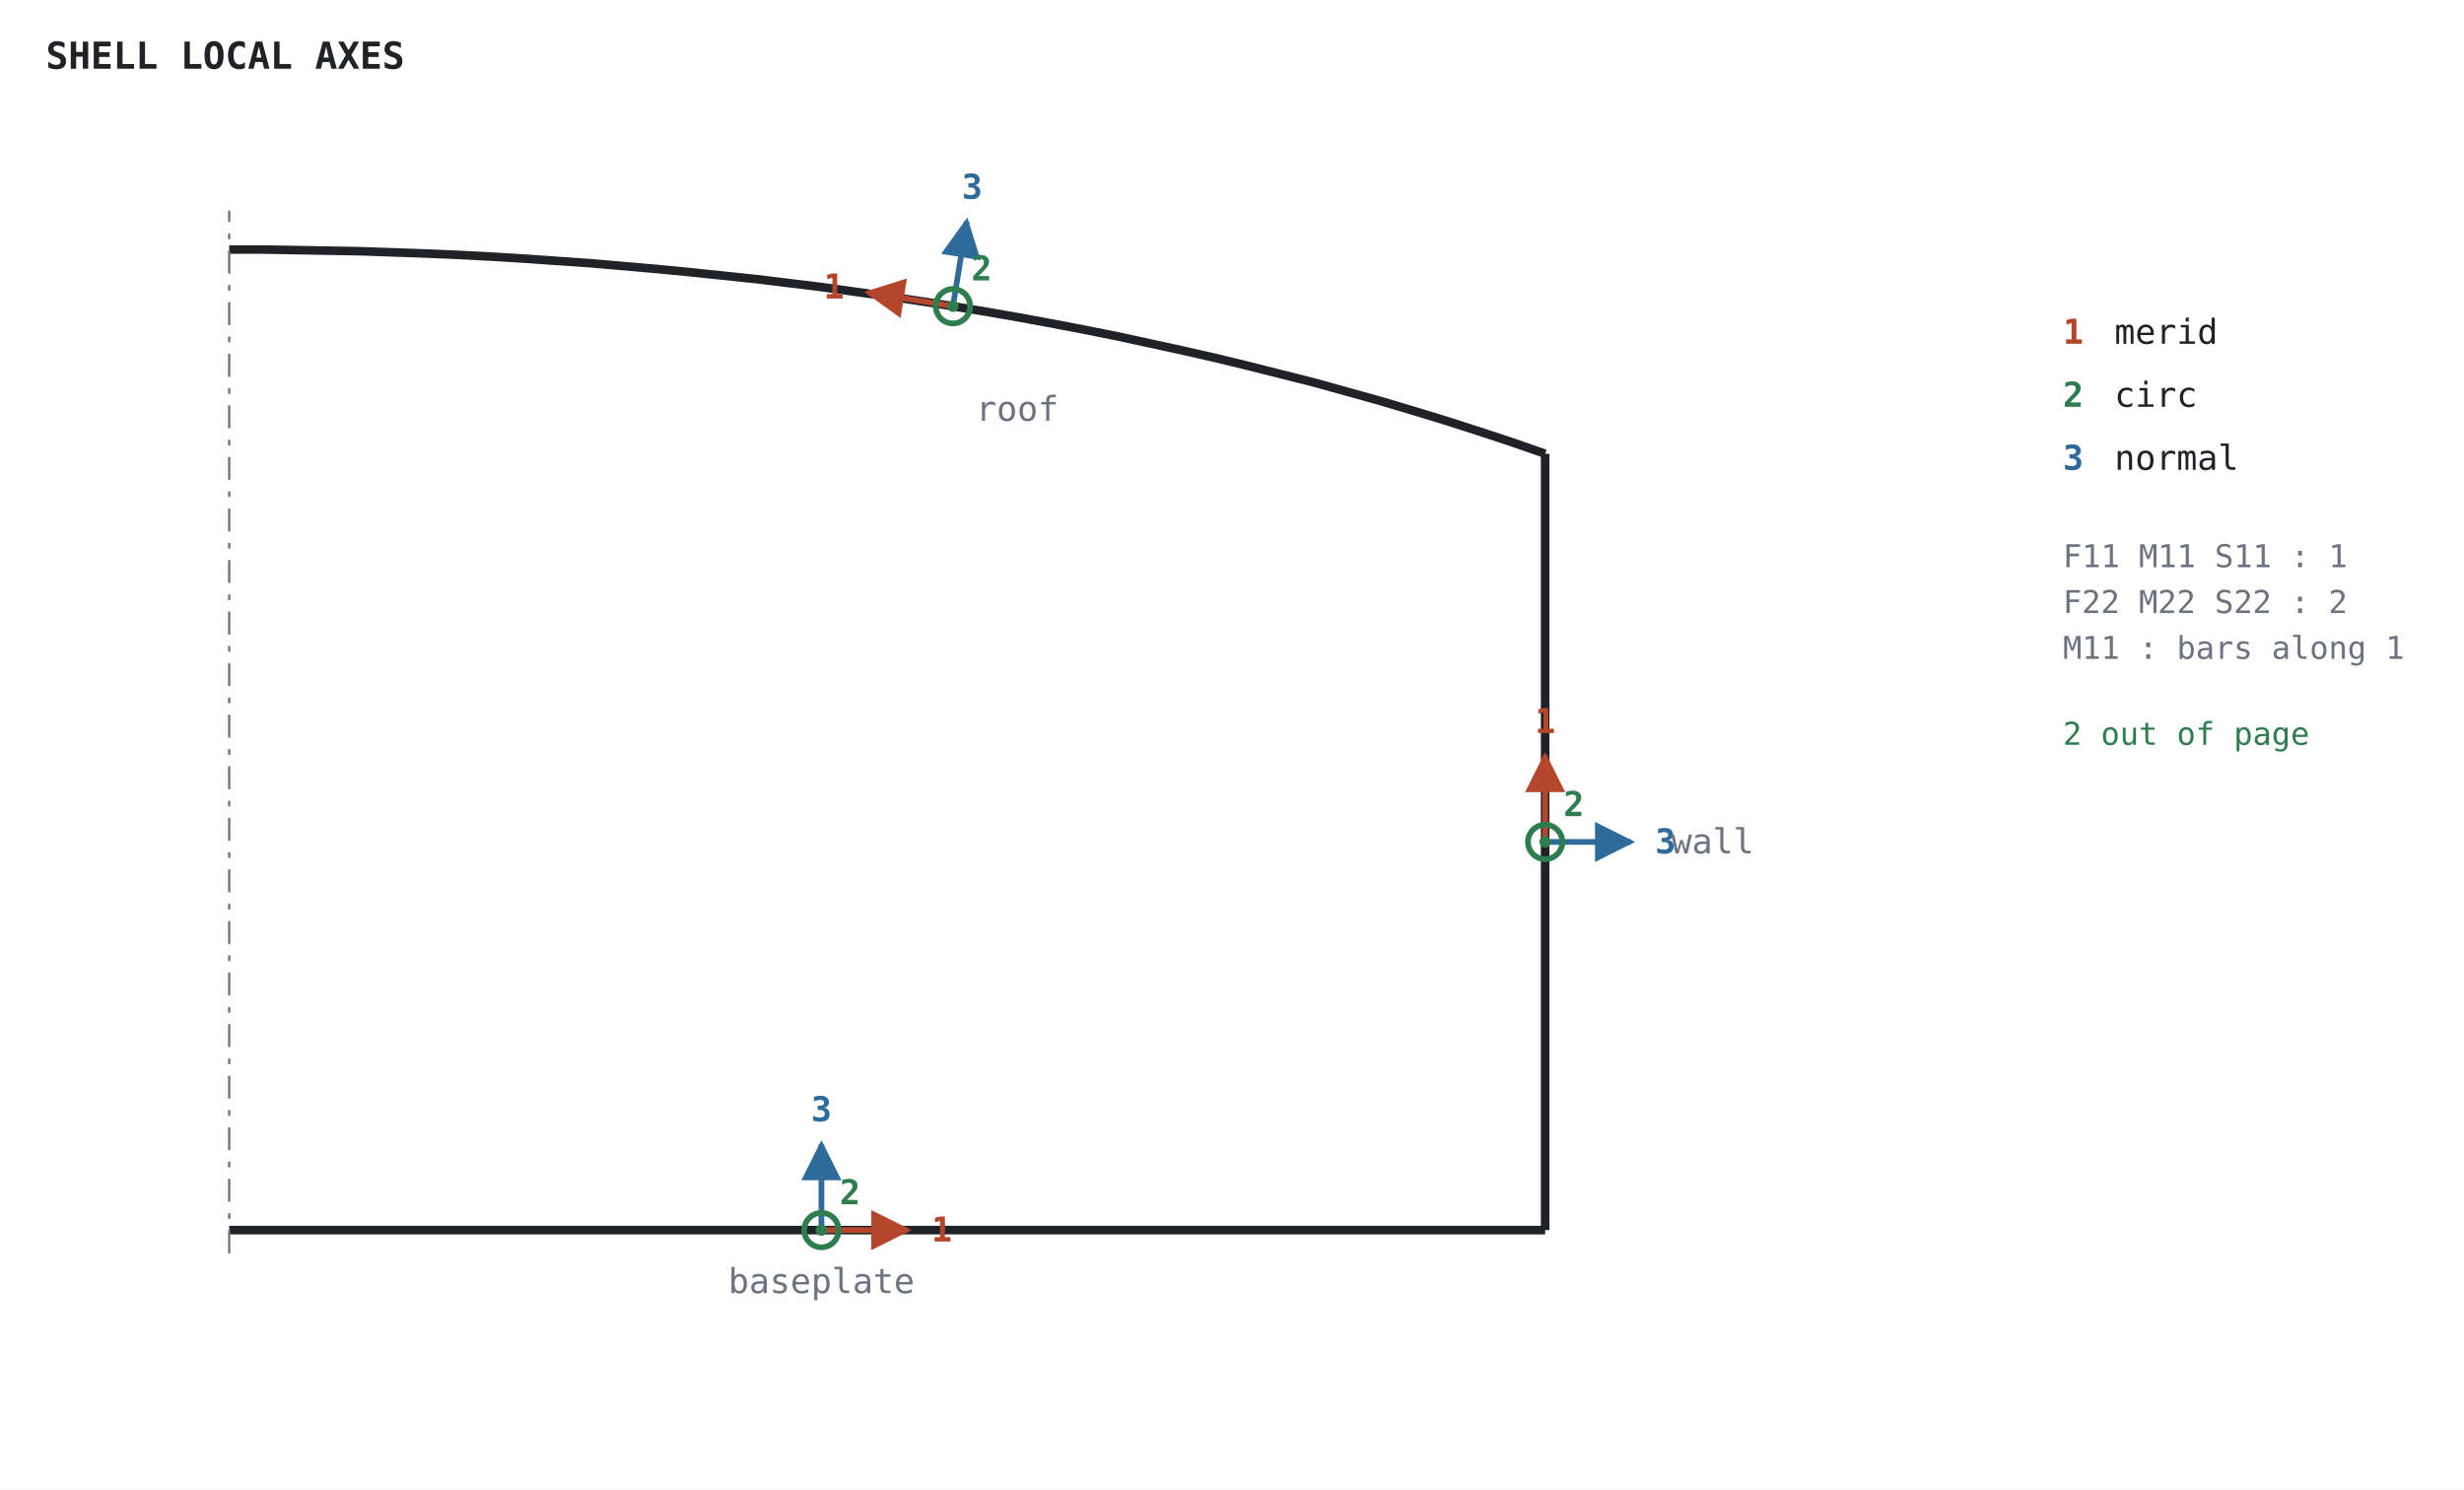
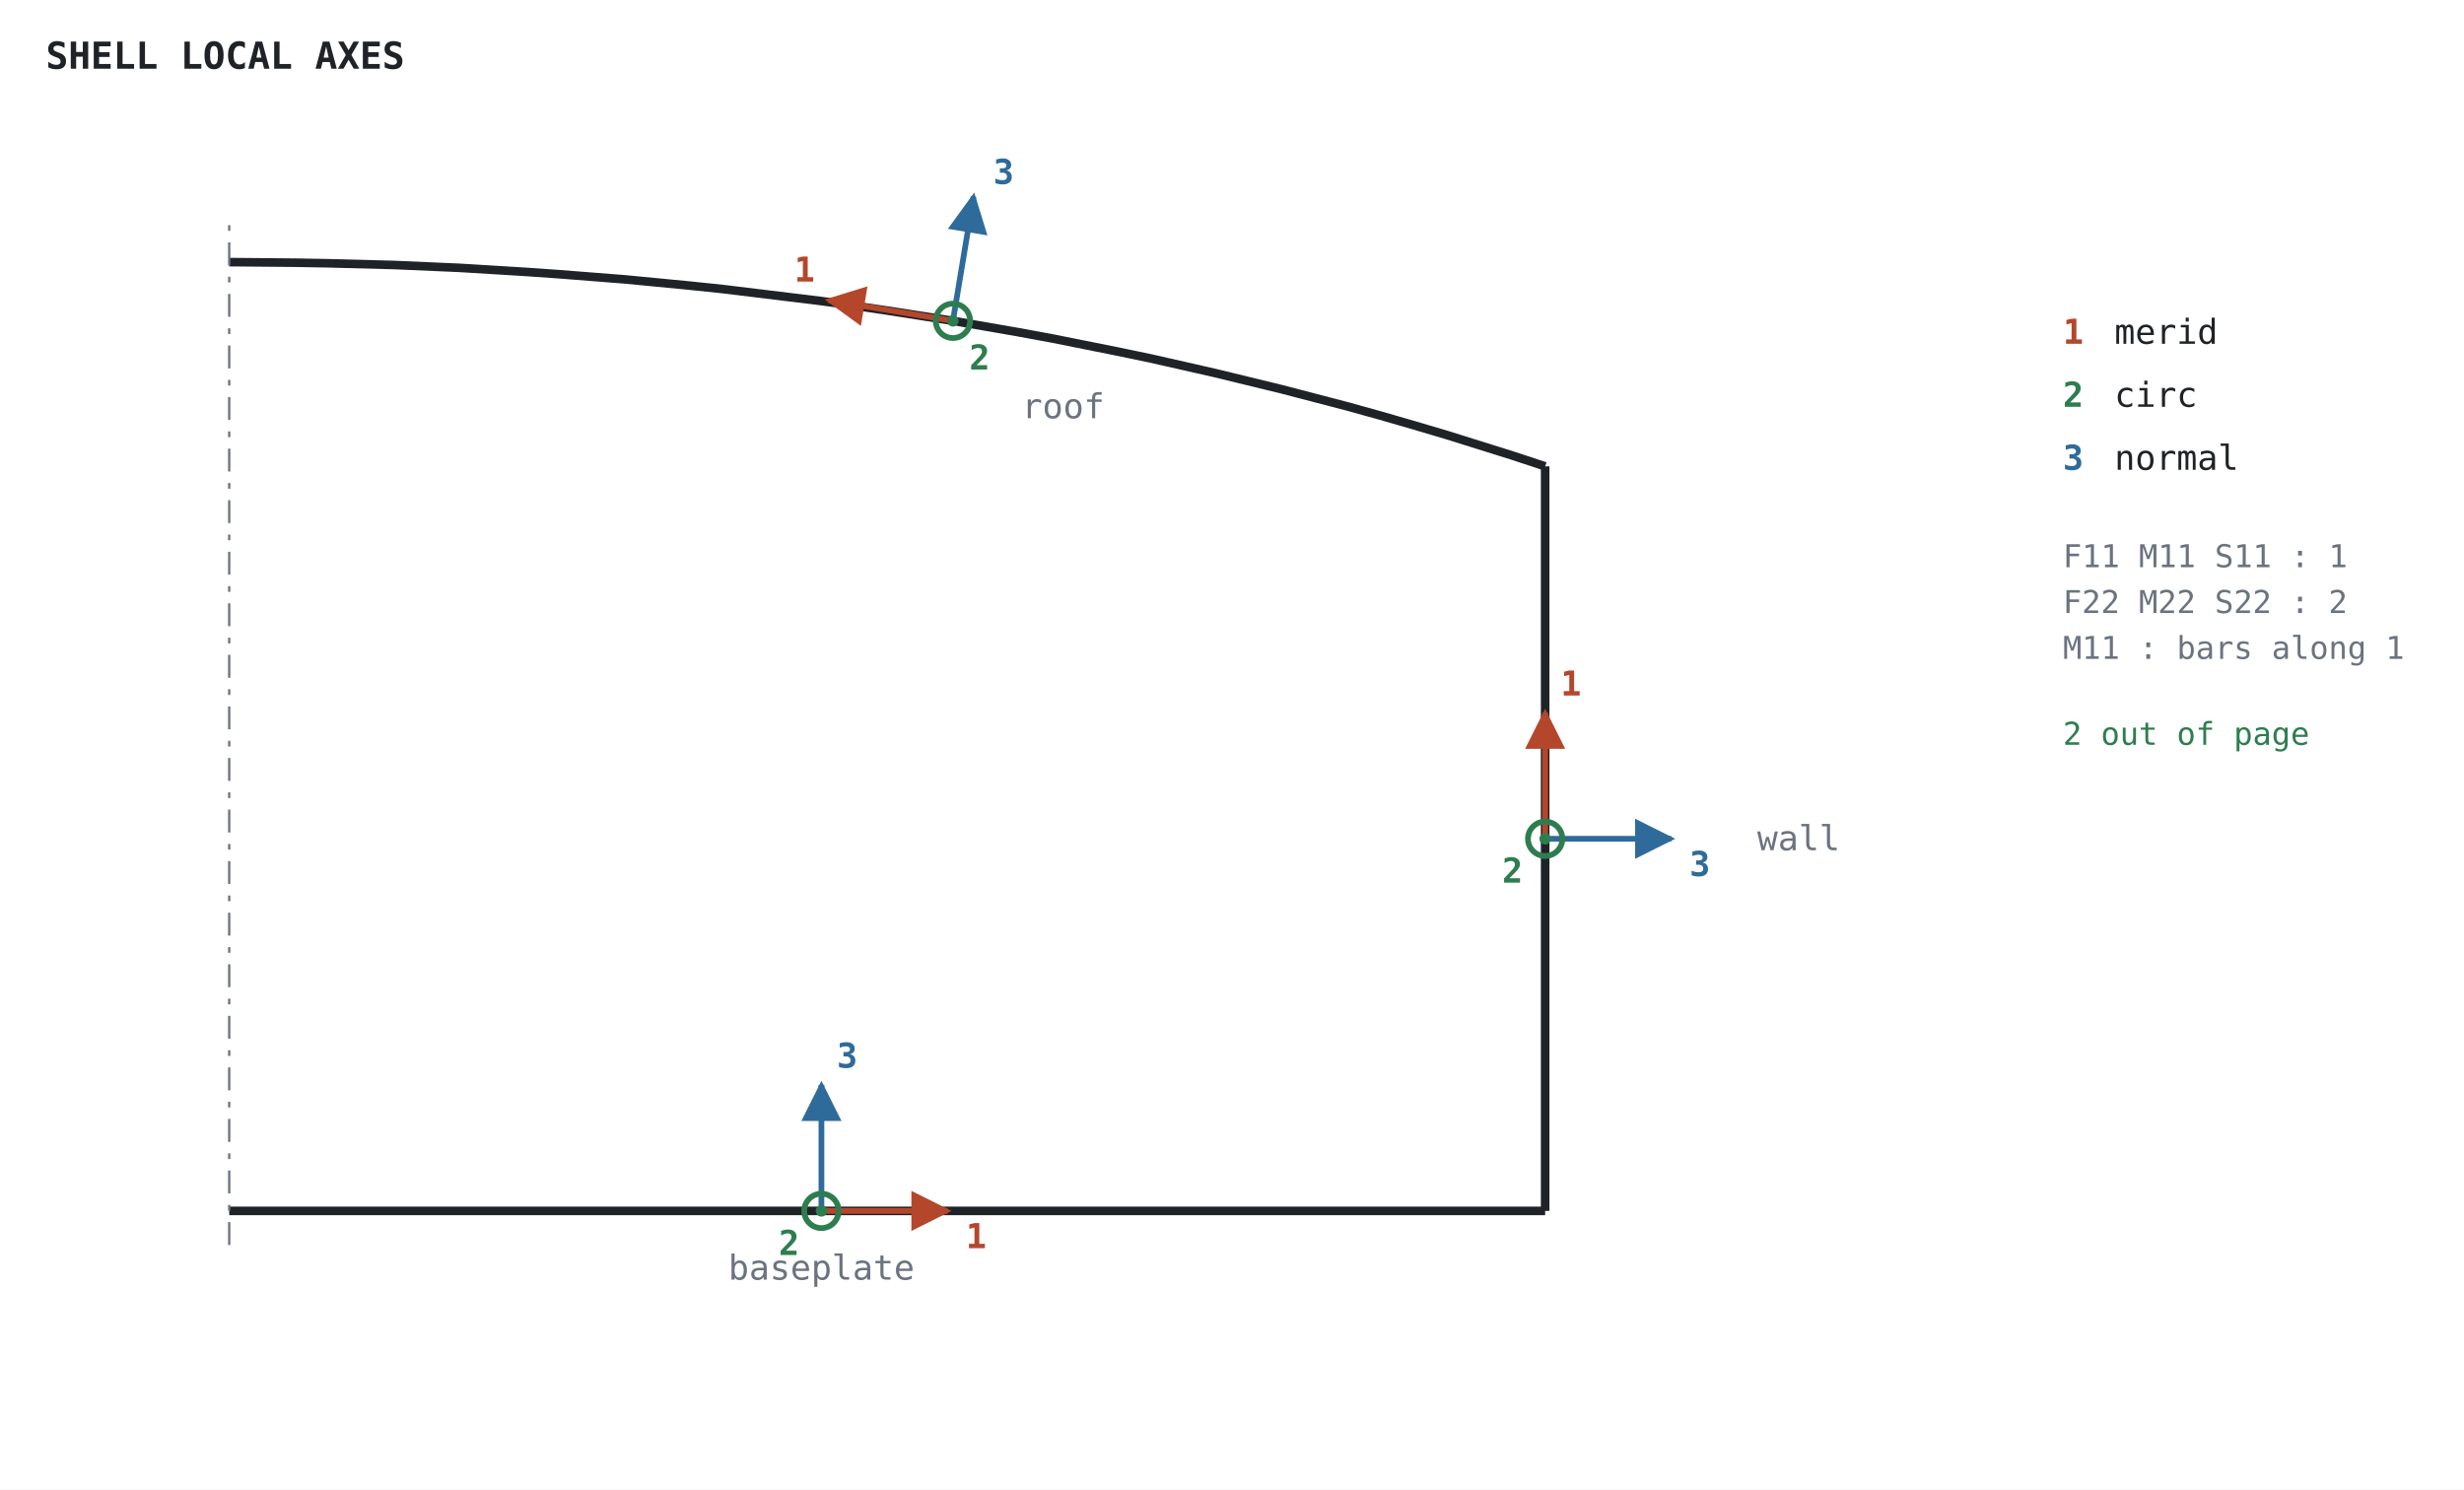
<svg xmlns="http://www.w3.org/2000/svg" viewBox="0 0 860 520" font-family="Consolas, Menlo, monospace" font-size="12" role="img" aria-label="Tank half-section with the shell local axes drawn on the wall, baseplate and roof: 1 meridional, 2 circumferential, 3 normal">
  <rect width="860" height="520" fill="#ffffff" />
  <defs>
    <marker id="ah-ink" viewBox="0 0 10 10" refX="9" refY="5" markerWidth="7" markerHeight="7" orient="auto-start-reverse">
      <path d="M0 0L10 5L0 10z" fill="#1f2328" />
    </marker>
    <marker id="ah-muted" viewBox="0 0 10 10" refX="9" refY="5" markerWidth="7" markerHeight="7" orient="auto-start-reverse">
      <path d="M0 0L10 5L0 10z" fill="#6b7380" />
    </marker>
    <marker id="ah-steel" viewBox="0 0 10 10" refX="9" refY="5" markerWidth="7" markerHeight="7" orient="auto-start-reverse">
      <path d="M0 0L10 5L0 10z" fill="#2f6b9a" />
    </marker>
    <marker id="ah-rust" viewBox="0 0 10 10" refX="9" refY="5" markerWidth="7" markerHeight="7" orient="auto-start-reverse">
      <path d="M0 0L10 5L0 10z" fill="#b4472b" />
    </marker>
    <marker id="ah-green" viewBox="0 0 10 10" refX="9" refY="5" markerWidth="7" markerHeight="7" orient="auto-start-reverse">
      <path d="M0 0L10 5L0 10z" fill="#2e7d4f" />
    </marker>
    <pattern id="hatch" width="6" height="6" patternUnits="userSpaceOnUse" patternTransform="rotate(45)">
      <line x1="0" y1="0" x2="0" y2="6" stroke="#1f2328" stroke-width=".8" stroke-opacity=".45" />
    </pattern>
  </defs>
  <text x="16" y="24" font-size="13" font-weight="bold" fill="#1f2328">SHELL LOCAL AXES</text>
-   <line x1="80.0" y1="429.4" x2="539.3" y2="429.4" stroke="#1f2328" stroke-width="3.0" />
-   <line x1="539.3" y1="429.4" x2="539.3" y2="158.4" stroke="#1f2328" stroke-width="3.0" />
-   <path d="M80.0 87.1 L91.5 87.1 L103.0 87.3 L114.4 87.5 L125.9 87.7 L137.4 88.1 L148.9 88.5 L160.4 89.0 L171.9 89.6 L183.3 90.3 L194.8 91.1 L206.3 91.9 L217.8 92.9 L229.3 93.9 L240.7 95.0 L252.2 96.2 L263.7 97.4 L275.2 98.8 L286.7 100.2 L298.1 101.8 L309.6 103.4 L321.1 105.1 L332.6 106.9 L344.1 108.8 L355.6 110.8 L367.0 112.9 L378.5 115.1 L390.0 117.4 L401.5 119.9 L413.0 122.4 L424.4 125.0 L435.9 127.8 L447.4 130.7 L458.9 133.6 L470.4 136.8 L481.9 140.0 L493.3 143.4 L504.8 146.9 L516.3 150.6 L527.8 154.4 L539.3 158.4" fill="none" stroke="#1f2328" stroke-width="3.0" />
-   <line x1="80.0" y1="437.5" x2="80.0" y2="73.5" stroke="#6b7380" stroke-width="0.8" stroke-dasharray="8 4 2 4" />
-   <line x1="539.3" y1="293.9" x2="539.3" y2="263.9" stroke="#b4472b" stroke-width="2" marker-end="url(#ah-rust)" />
-   <text x="539.3" y="255.9" fill="#b4472b" text-anchor="middle" font-size="12" font-weight="bold">1</text>
-   <line x1="539.3" y1="293.9" x2="569.3" y2="293.9" stroke="#2f6b9a" stroke-width="2" marker-end="url(#ah-steel)" />
-   <text x="581.3" y="297.9" fill="#2f6b9a" text-anchor="middle" font-size="12" font-weight="bold">3</text>
-   <circle cx="539.3" cy="293.9" r="6" fill="none" stroke="#2e7d4f" stroke-width="2" />
-   <circle cx="539.3" cy="293.9" r="2" fill="#2e7d4f" />
-   <text x="549.3" y="284.9" fill="#2e7d4f" text-anchor="middle" font-size="12" font-weight="bold">2</text>
-   <text x="583.3" y="297.9" fill="#6b7380" text-anchor="start" font-size="12">wall</text>
-   <line x1="286.7" y1="429.4" x2="316.7" y2="429.4" stroke="#b4472b" stroke-width="2" marker-end="url(#ah-rust)" />
-   <text x="328.7" y="433.4" fill="#b4472b" text-anchor="middle" font-size="12" font-weight="bold">1</text>
-   <line x1="286.7" y1="429.4" x2="286.7" y2="399.4" stroke="#2f6b9a" stroke-width="2" marker-end="url(#ah-steel)" />
-   <text x="286.7" y="391.4" fill="#2f6b9a" text-anchor="middle" font-size="12" font-weight="bold">3</text>
-   <circle cx="286.7" cy="429.4" r="6" fill="none" stroke="#2e7d4f" stroke-width="2" />
-   <circle cx="286.7" cy="429.4" r="2" fill="#2e7d4f" />
-   <text x="296.7" y="420.4" fill="#2e7d4f" text-anchor="middle" font-size="12" font-weight="bold">2</text>
-   <text x="286.7" y="451.4" fill="#6b7380" text-anchor="middle" font-size="12">baseplate</text>
-   <line x1="332.6" y1="106.9" x2="303.0" y2="102.1" stroke="#b4472b" stroke-width="2" marker-end="url(#ah-rust)" />
-   <text x="291.1" y="104.2" fill="#b4472b" text-anchor="middle" font-size="12" font-weight="bold">1</text>
-   <line x1="332.6" y1="106.9" x2="337.4" y2="77.3" stroke="#2f6b9a" stroke-width="2" marker-end="url(#ah-steel)" />
-   <text x="339.3" y="69.4" fill="#2f6b9a" text-anchor="middle" font-size="12" font-weight="bold">3</text>
-   <circle cx="332.6" cy="106.9" r="6" fill="none" stroke="#2e7d4f" stroke-width="2" />
-   <circle cx="332.6" cy="106.9" r="2" fill="#2e7d4f" />
-   <text x="342.6" y="97.9" fill="#2e7d4f" text-anchor="middle" font-size="12" font-weight="bold">2</text>
-   <text x="340.6" y="146.9" fill="#6b7380" text-anchor="start" font-size="12">roof</text>
+   <line x1="80.0" y1="422.7" x2="539.3" y2="422.7" stroke="#1f2328" stroke-width="3.0" />
+   <line x1="539.3" y1="422.7" x2="539.3" y2="162.8" stroke="#1f2328" stroke-width="3.0" />
+   <path d="M80.0 91.5 L91.5 91.6 L103.0 91.7 L114.4 91.9 L125.9 92.2 L137.4 92.5 L148.9 93.0 L160.4 93.5 L171.9 94.2 L183.3 94.9 L194.8 95.7 L206.3 96.6 L217.8 97.5 L229.3 98.6 L240.7 99.7 L252.2 100.9 L263.7 102.3 L275.2 103.7 L286.7 105.1 L298.1 106.7 L309.6 108.4 L321.1 110.2 L332.6 112.0 L344.1 114.0 L355.6 116.0 L367.0 118.1 L378.5 120.4 L390.0 122.7 L401.5 125.1 L413.0 127.7 L424.4 130.3 L435.9 133.1 L447.4 135.9 L458.9 138.9 L470.4 141.9 L481.9 145.1 L493.3 148.4 L504.8 151.8 L516.3 155.4 L527.8 159.0 L539.3 162.8" fill="none" stroke="#1f2328" stroke-width="3.0" />
+   <line x1="80.0" y1="434.6" x2="80.0" y2="75.8" stroke="#6b7380" stroke-width="0.8" stroke-dasharray="8 4 2 4" />
+   <line x1="539.3" y1="292.8" x2="539.3" y2="248.8" stroke="#b4472b" stroke-width="2" marker-end="url(#ah-rust)" />
+   <text x="548.3" y="242.8" fill="#b4472b" text-anchor="middle" font-size="12" font-weight="bold">1</text>
+   <line x1="539.3" y1="292.8" x2="583.3" y2="292.8" stroke="#2f6b9a" stroke-width="2" marker-end="url(#ah-steel)" />
+   <text x="593.3" y="305.8" fill="#2f6b9a" text-anchor="middle" font-size="12" font-weight="bold">3</text>
+   <circle cx="539.3" cy="292.8" r="6" fill="none" stroke="#2e7d4f" stroke-width="2" />
+   <circle cx="539.3" cy="292.8" r="2" fill="#2e7d4f" />
+   <text x="527.9" y="308.1" fill="#2e7d4f" text-anchor="middle" font-size="12" font-weight="bold">2</text>
+   <text x="613.3" y="296.8" fill="#6b7380" text-anchor="start" font-size="12">wall</text>
+   <line x1="286.7" y1="422.7" x2="330.7" y2="422.7" stroke="#b4472b" stroke-width="2" marker-end="url(#ah-rust)" />
+   <text x="340.7" y="435.7" fill="#b4472b" text-anchor="middle" font-size="12" font-weight="bold">1</text>
+   <line x1="286.7" y1="422.7" x2="286.7" y2="378.7" stroke="#2f6b9a" stroke-width="2" marker-end="url(#ah-steel)" />
+   <text x="295.7" y="372.7" fill="#2f6b9a" text-anchor="middle" font-size="12" font-weight="bold">3</text>
+   <circle cx="286.7" cy="422.7" r="6" fill="none" stroke="#2e7d4f" stroke-width="2" />
+   <circle cx="286.7" cy="422.7" r="2" fill="#2e7d4f" />
+   <text x="275.4" y="438.1" fill="#2e7d4f" text-anchor="middle" font-size="12" font-weight="bold">2</text>
+   <text x="286.7" y="446.7" fill="#6b7380" text-anchor="middle" font-size="12">baseplate</text>
+   <line x1="332.6" y1="112.0" x2="289.2" y2="104.8" stroke="#b4472b" stroke-width="2" marker-end="url(#ah-rust)" />
+   <text x="280.8" y="98.3" fill="#b4472b" text-anchor="middle" font-size="12" font-weight="bold">1</text>
+   <line x1="332.6" y1="112.0" x2="339.8" y2="68.6" stroke="#2f6b9a" stroke-width="2" marker-end="url(#ah-steel)" />
+   <text x="350.3" y="64.2" fill="#2f6b9a" text-anchor="middle" font-size="12" font-weight="bold">3</text>
+   <circle cx="332.6" cy="112.0" r="6" fill="none" stroke="#2e7d4f" stroke-width="2" />
+   <circle cx="332.6" cy="112.0" r="2" fill="#2e7d4f" />
+   <text x="341.9" y="129.0" fill="#2e7d4f" text-anchor="middle" font-size="12" font-weight="bold">2</text>
+   <text x="356.6" y="146.0" fill="#6b7380" text-anchor="start" font-size="12">roof</text>
  <text x="720.0" y="120.0" fill="#b4472b" text-anchor="start" font-size="12" font-weight="bold">1</text>
  <text x="738.0" y="120.0" fill="#1f2328" text-anchor="start" font-size="12">merid</text>
  <text x="720.0" y="142.0" fill="#2e7d4f" text-anchor="start" font-size="12" font-weight="bold">2</text>
  <text x="738.0" y="142.0" fill="#1f2328" text-anchor="start" font-size="12">circ</text>
  <text x="720.0" y="164.0" fill="#2f6b9a" text-anchor="start" font-size="12" font-weight="bold">3</text>
  <text x="738.0" y="164.0" fill="#1f2328" text-anchor="start" font-size="12">normal</text>
  <text x="720.0" y="198.0" fill="#6b7380" text-anchor="start" font-size="11">F11 M11 S11 : 1</text>
  <text x="720.0" y="214.0" fill="#6b7380" text-anchor="start" font-size="11">F22 M22 S22 : 2</text>
  <text x="720.0" y="230.0" fill="#6b7380" text-anchor="start" font-size="11">M11 : bars along 1</text>
  <text x="720.0" y="260.0" fill="#2e7d4f" text-anchor="start" font-size="11">2 out of page</text>
</svg>
